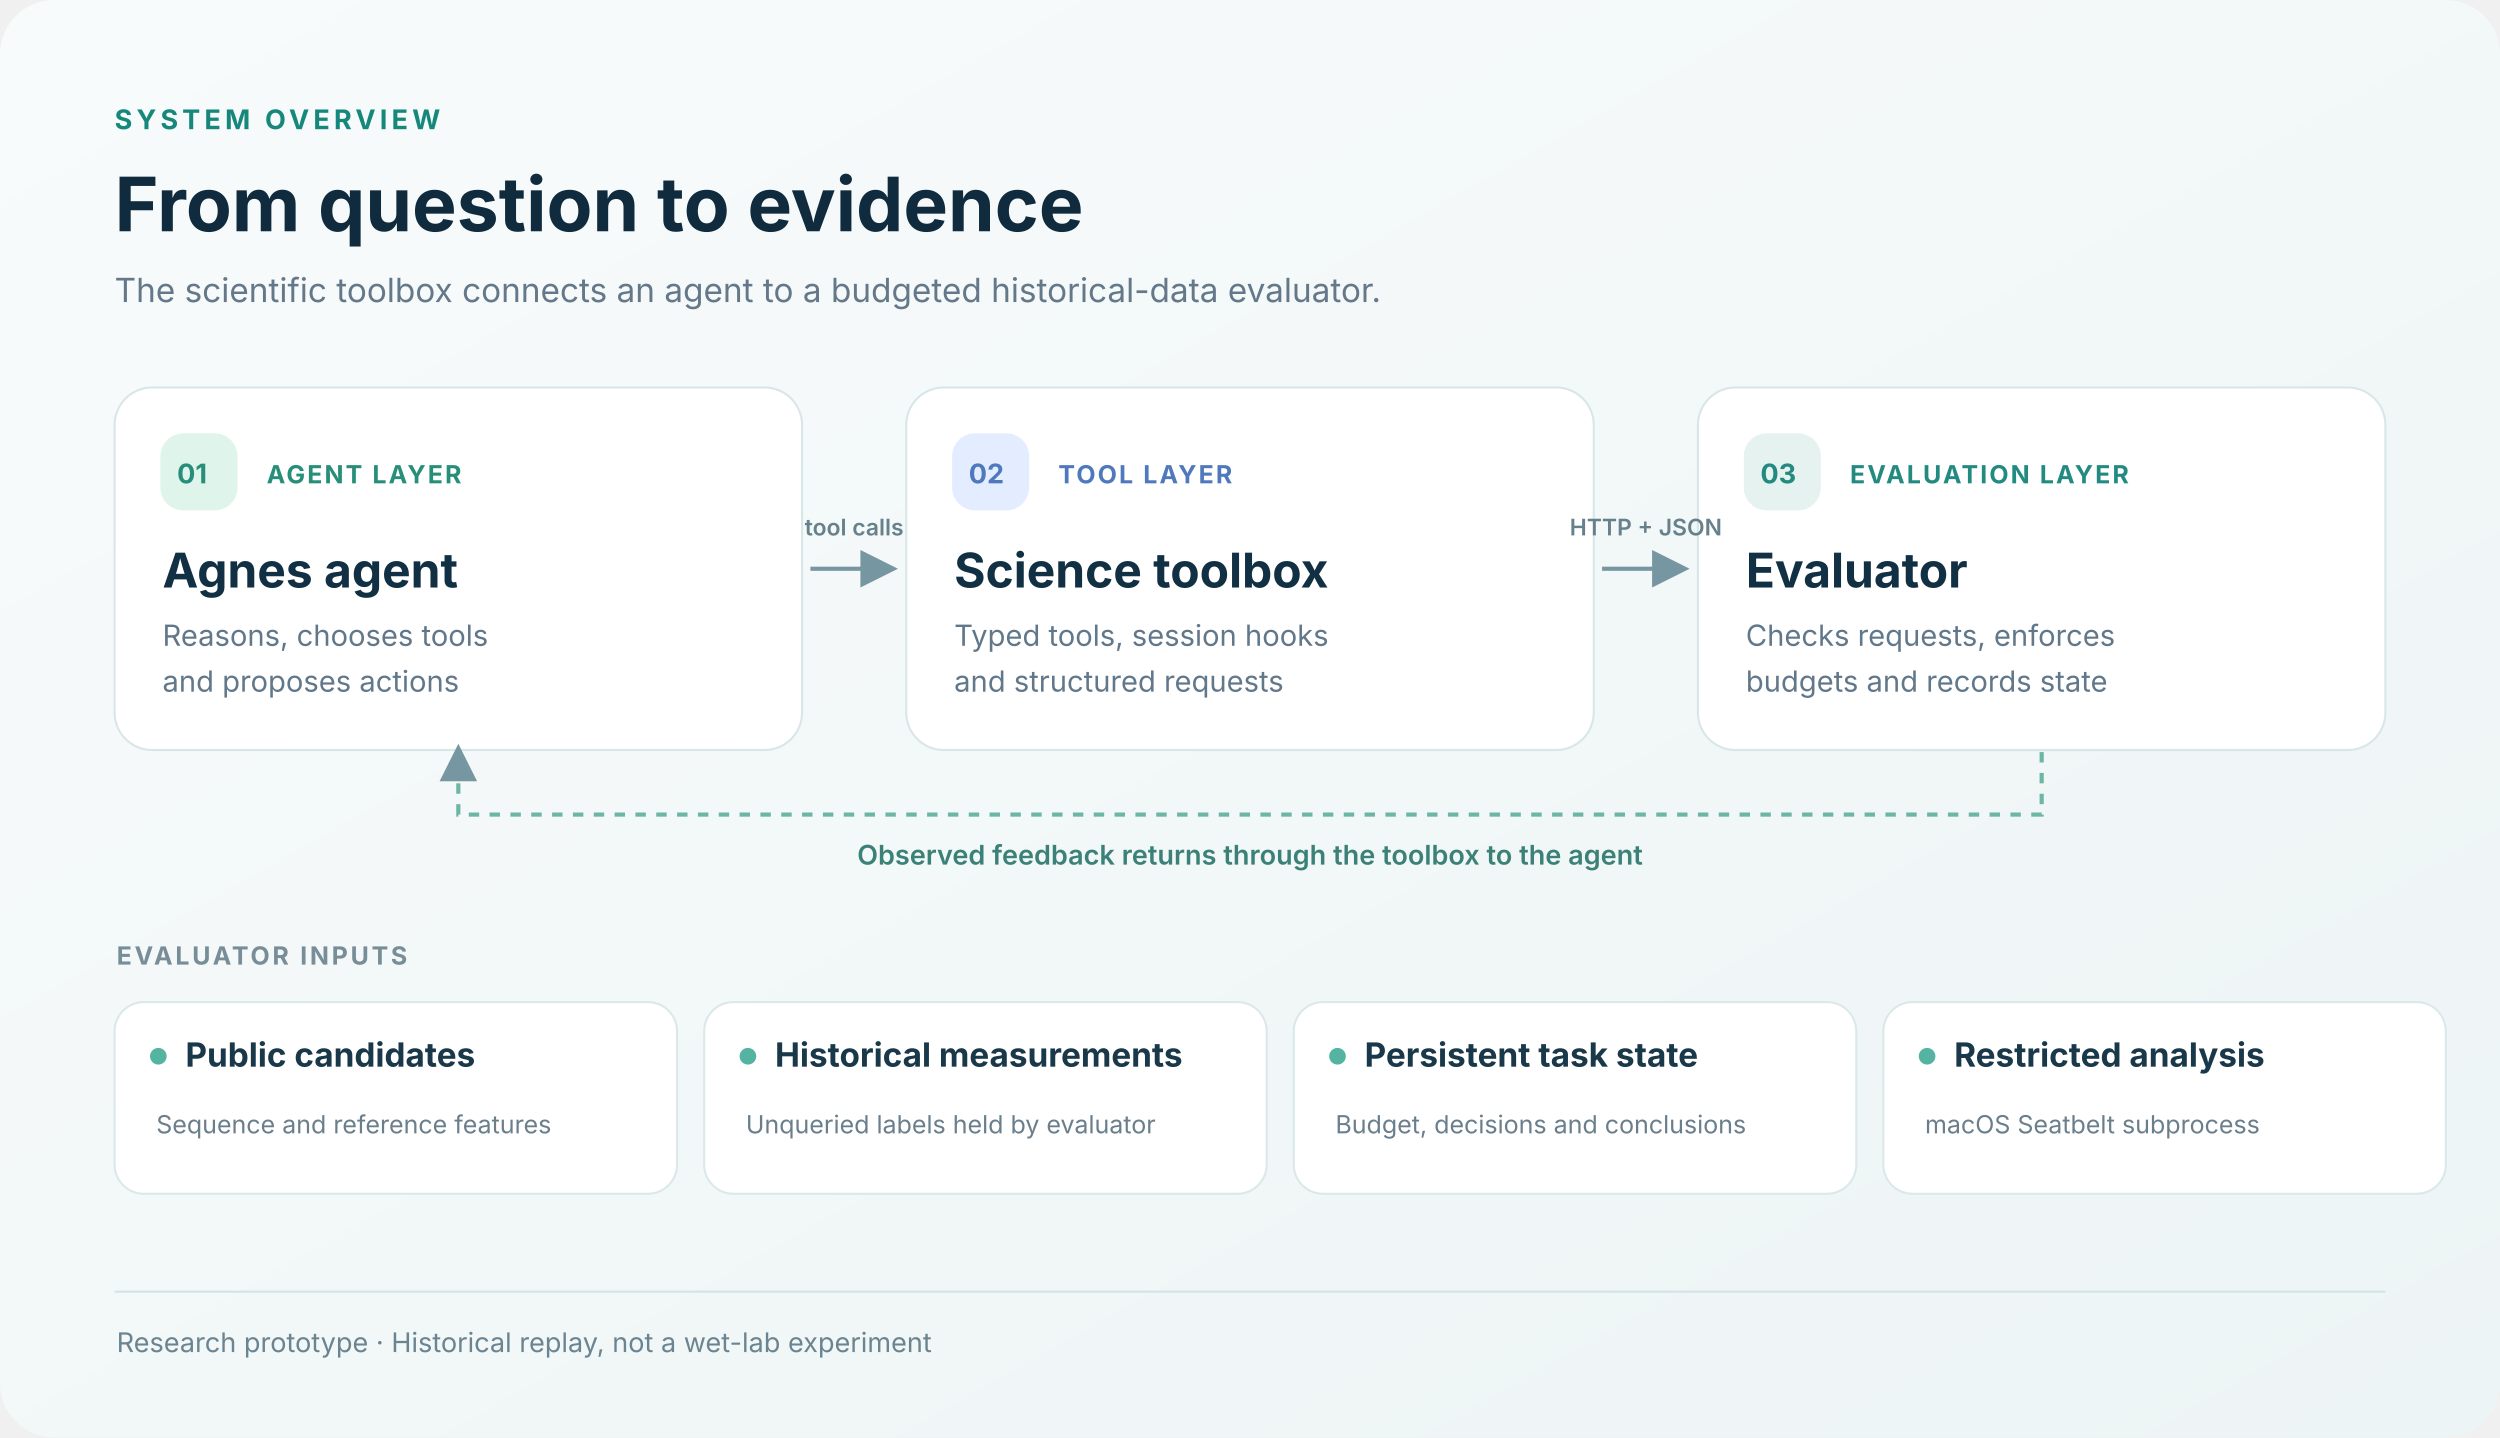
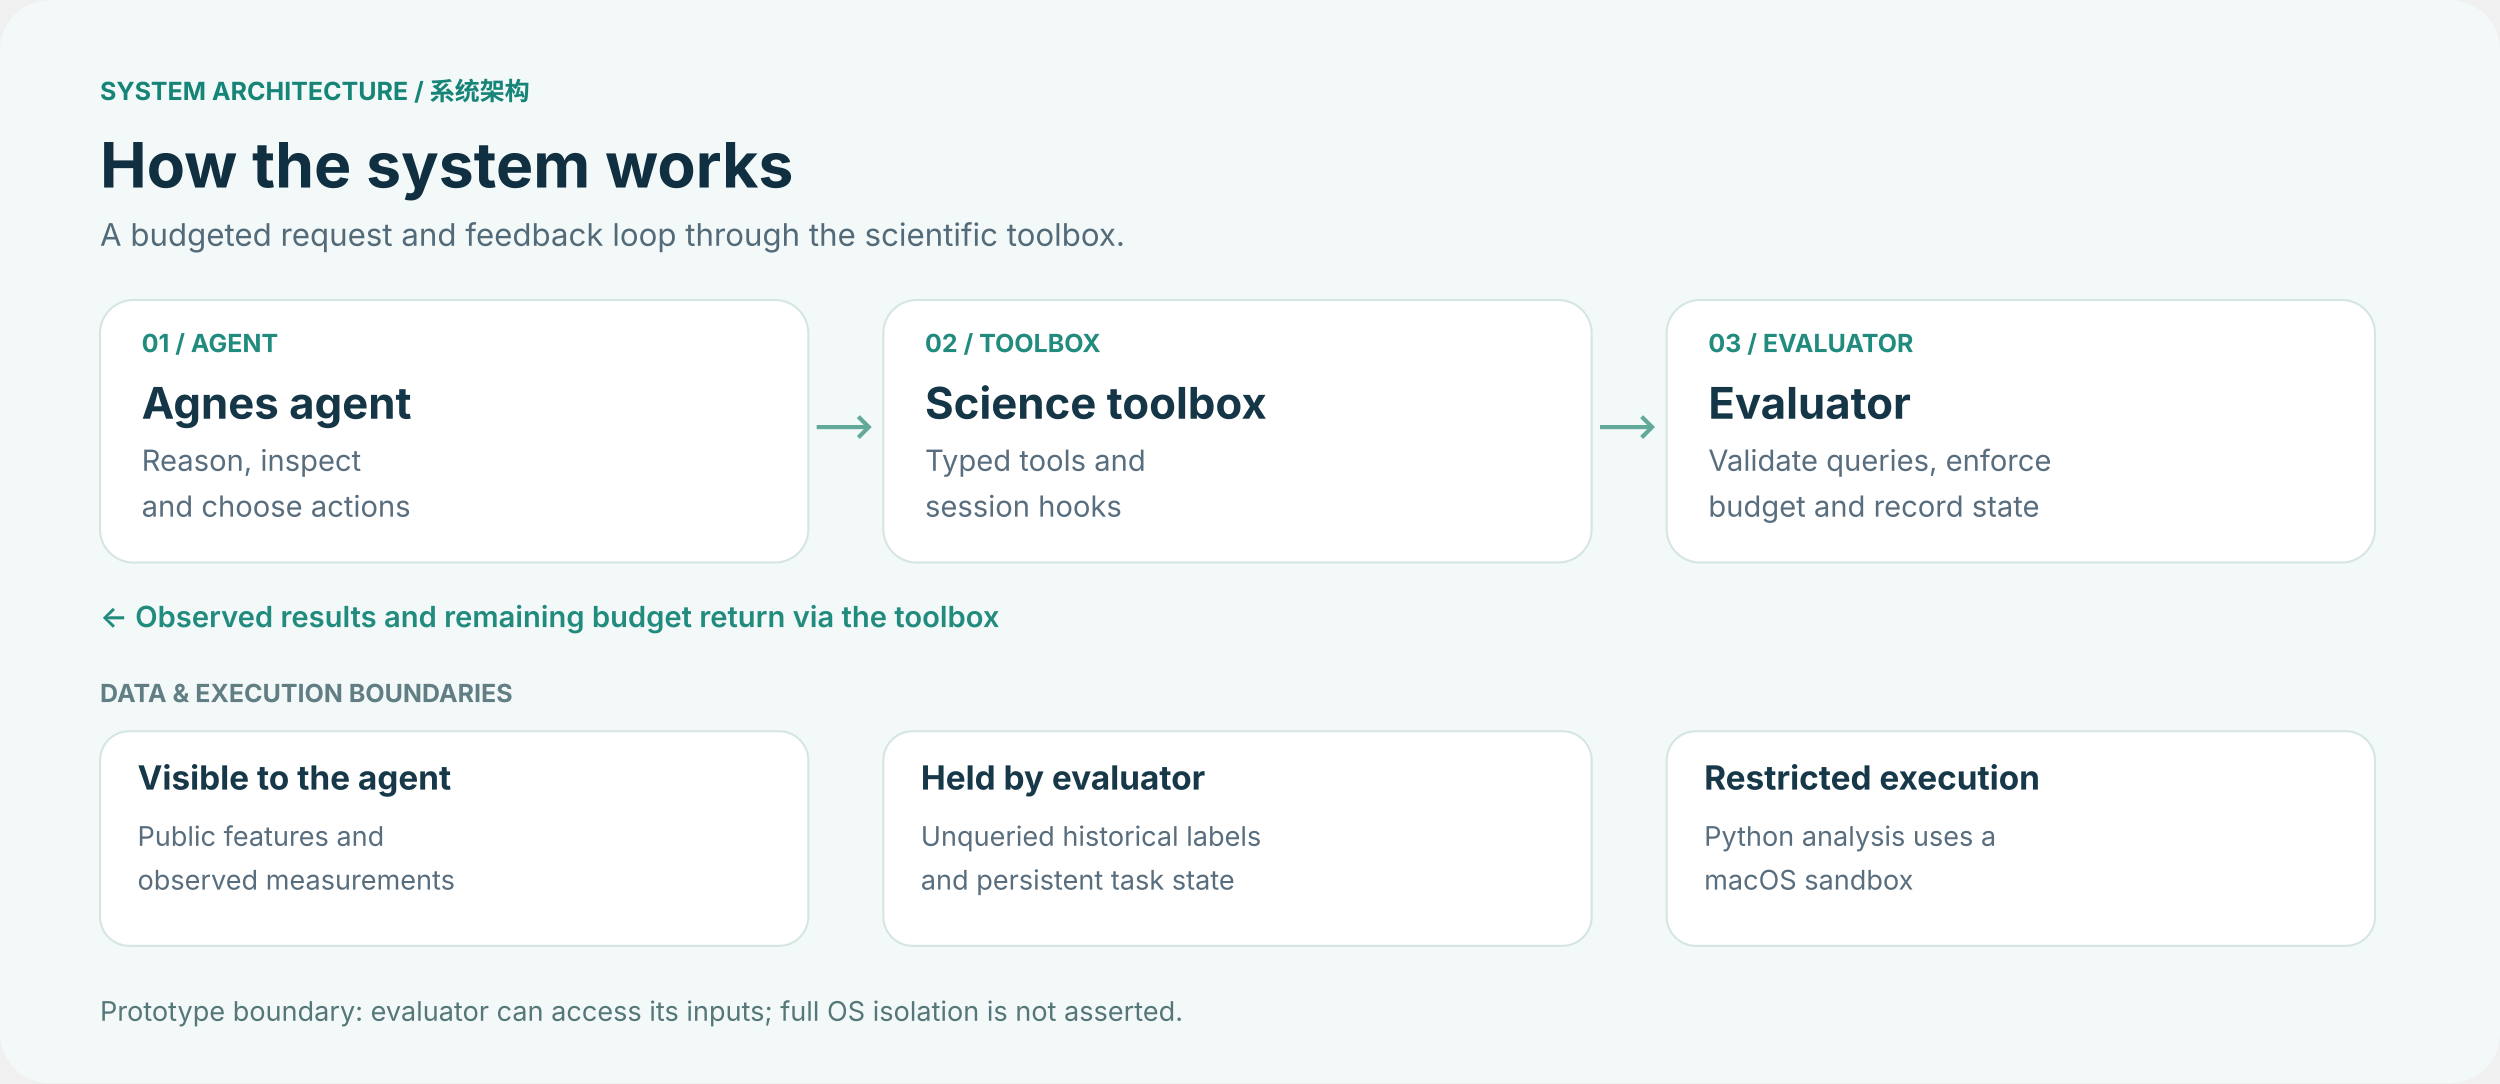
- <svg xmlns="http://www.w3.org/2000/svg" viewBox="0 0 1200 690" role="img" aria-label="Protein Rescue Lab architecture">
-   <defs>
-     <linearGradient id="bg" x1="0" y1="0" x2="1" y2="1">
-       <stop stop-color="#f8fbfb" />
-       <stop offset="1" stop-color="#edf4f5" />
-     </linearGradient>
-     <marker id="arrow" markerWidth="9" markerHeight="9" refX="7" refY="4.5" orient="auto">
-       <path d="M0 0L9 4.5L0 9Z" fill="#7697a1" />
-     </marker>
-   </defs>
-   <rect width="1200" height="690" rx="26" fill="url(#bg)" />
+ <svg xmlns="http://www.w3.org/2000/svg" viewBox="0 0 1200 520" role="img">
+   <rect width="1200" height="520" rx="24" fill="#f3f8f8" />
  <g font-family="-apple-system,BlinkMacSystemFont,Segoe UI,Microsoft YaHei,sans-serif">
-     <text x="55" y="62" font-size="13" fill="#16877b" font-weight="700" letter-spacing="2">SYSTEM OVERVIEW</text>
-     <text x="55" y="111" font-size="36" fill="#102b3d" font-weight="700">From question to evidence</text>
-     <text x="55" y="145" font-size="16" fill="#647889" font-weight="400">The scientific toolbox connects an agent to a budgeted historical-data evaluator.</text>
-     <rect x="55" y="186" width="330" height="174" rx="18" fill="#fff" stroke="#d9e6e8" />
-     <rect x="77" y="208" width="37" height="37" rx="11" fill="#dff4eb" />
-     <text x="85" y="232" font-size="13" fill="#268e79" font-weight="700">01</text>
-     <text x="128" y="232" font-size="12" fill="#268e79" font-weight="700" letter-spacing="1">AGENT LAYER</text>
-     <text x="78" y="282" font-size="23" fill="#123044" font-weight="700">Agnes agent</text>
-     <text x="78" y="310" font-size="14" fill="#61778a" font-weight="400">Reasons, chooses tools</text>
-     <text x="78" y="332" font-size="14" fill="#61778a" font-weight="400">and proposes actions</text>
-     <rect x="435" y="186" width="330" height="174" rx="18" fill="#fff" stroke="#d9e6e8" />
-     <rect x="457" y="208" width="37" height="37" rx="11" fill="#e4edff" />
-     <text x="465" y="232" font-size="13" fill="#5079bd" font-weight="700">02</text>
-     <text x="508" y="232" font-size="12" fill="#5079bd" font-weight="700" letter-spacing="1">TOOL LAYER</text>
-     <text x="458" y="282" font-size="23" fill="#123044" font-weight="700">Science toolbox</text>
-     <text x="458" y="310" font-size="14" fill="#61778a" font-weight="400">Typed tools, session hooks</text>
-     <text x="458" y="332" font-size="14" fill="#61778a" font-weight="400">and structured requests</text>
-     <rect x="815" y="186" width="330" height="174" rx="18" fill="#fff" stroke="#d9e6e8" />
-     <rect x="837" y="208" width="37" height="37" rx="11" fill="#e6f2ef" />
-     <text x="845" y="232" font-size="13" fill="#238a81" font-weight="700">03</text>
-     <text x="888" y="232" font-size="12" fill="#238a81" font-weight="700" letter-spacing="1">EVALUATION LAYER</text>
-     <text x="838" y="282" font-size="23" fill="#123044" font-weight="700">Evaluator</text>
-     <text x="838" y="310" font-size="14" fill="#61778a" font-weight="400">Checks requests, enforces</text>
-     <text x="838" y="332" font-size="14" fill="#61778a" font-weight="400">budgets and records state</text>
-     <path d="M389 273h38" stroke="#7697a1" stroke-width="2" marker-end="url(#arrow)" />
-     <text x="410" y="257" font-size="11" fill="#67818c" font-weight="600" text-anchor="middle">tool calls</text>
-     <path d="M769 273h38" stroke="#7697a1" stroke-width="2" marker-end="url(#arrow)" />
-     <text x="790" y="257" font-size="11" fill="#67818c" font-weight="600" text-anchor="middle">HTTP + JSON</text>
-     <path d="M980 361v30H220v-30" fill="none" stroke="#6db5a5" stroke-width="2" stroke-dasharray="5 5" marker-end="url(#arrow)" />
-     <text x="600" y="415" font-size="13" fill="#3b8178" font-weight="600" text-anchor="middle">Observed feedback returns through the toolbox to the agent</text>
-     <text x="56" y="463" font-size="12" fill="#778d98" font-weight="700" letter-spacing="1.3">EVALUATOR INPUTS</text>
-     <rect x="55" y="481" width="270" height="92" rx="14" fill="#fff" stroke="#dbe8e9" />
-     <circle cx="76" cy="507" r="4" fill="#55b3a1" />
-     <text x="89" y="512" font-size="16" fill="#193849" font-weight="700">Public candidates</text>
-     <text x="75" y="544" font-size="12" fill="#6a7e8c" font-weight="400">Sequence and reference features</text>
-     <rect x="338" y="481" width="270" height="92" rx="14" fill="#fff" stroke="#dbe8e9" />
-     <circle cx="359" cy="507" r="4" fill="#55b3a1" />
-     <text x="372" y="512" font-size="16" fill="#193849" font-weight="700">Historical measurements</text>
-     <text x="358" y="544" font-size="12" fill="#6a7e8c" font-weight="400">Unqueried labels held by evaluator</text>
-     <rect x="621" y="481" width="270" height="92" rx="14" fill="#fff" stroke="#dbe8e9" />
-     <circle cx="642" cy="507" r="4" fill="#55b3a1" />
-     <text x="655" y="512" font-size="16" fill="#193849" font-weight="700">Persistent task state</text>
-     <text x="641" y="544" font-size="12" fill="#6a7e8c" font-weight="400">Budget, decisions and conclusions</text>
-     <rect x="904" y="481" width="270" height="92" rx="14" fill="#fff" stroke="#dbe8e9" />
-     <circle cx="925" cy="507" r="4" fill="#55b3a1" />
-     <text x="938" y="512" font-size="16" fill="#193849" font-weight="700">Restricted analysis</text>
-     <text x="924" y="544" font-size="12" fill="#6a7e8c" font-weight="400">macOS Seatbelt subprocess</text>
-     <path d="M55 620H1145" stroke="#d4e3e5" />
-     <text x="56" y="649" font-size="13" fill="#6b8491" font-weight="400">Research prototype  ·  Historical replay, not a wet-lab experiment</text>
+     <text x="48" y="48" font-size="12" fill="#168477" font-weight="700">SYSTEM ARCHITECTURE / 系统架构</text>
+     <text x="48" y="90" font-size="30" fill="#102f40" font-weight="700">How the system works</text>
+     <text x="48" y="118" font-size="15" fill="#536b79" font-weight="400">A budgeted request and feedback loop through the scientific toolbox.</text>
+     <rect x="48" y="144" width="340" height="126" rx="16" fill="white" stroke="#d5e5e4" />
+     <text x="68" y="169" font-size="12" fill="#218b7e" font-weight="700">01 / AGENT</text>
+     <text x="68" y="201" font-size="21" fill="#143647" font-weight="700">Agnes agent</text>
+     <text x="68" y="226" font-size="14" fill="#586d7d" font-weight="400">Reason, inspect</text>
+     <text x="68" y="248" font-size="14" fill="#586d7d" font-weight="400">and choose actions</text>
+     <path d="M392 205h25" stroke="#62a99a" stroke-width="2" />
+     <path d="M412 200l5 5-5 5" fill="none" stroke="#62a99a" stroke-width="2" />
+     <rect x="424" y="144" width="340" height="126" rx="16" fill="white" stroke="#d5e5e4" />
+     <text x="444" y="169" font-size="12" fill="#218b7e" font-weight="700">02 / TOOLBOX</text>
+     <text x="444" y="201" font-size="21" fill="#143647" font-weight="700">Science toolbox</text>
+     <text x="444" y="226" font-size="14" fill="#586d7d" font-weight="400">Typed tools and</text>
+     <text x="444" y="248" font-size="14" fill="#586d7d" font-weight="400">session hooks</text>
+     <path d="M768 205h25" stroke="#62a99a" stroke-width="2" />
+     <path d="M788 200l5 5-5 5" fill="none" stroke="#62a99a" stroke-width="2" />
+     <rect x="800" y="144" width="340" height="126" rx="16" fill="white" stroke="#d5e5e4" />
+     <text x="820" y="169" font-size="12" fill="#218b7e" font-weight="700">03 / EVALUATOR</text>
+     <text x="820" y="201" font-size="21" fill="#143647" font-weight="700">Evaluator</text>
+     <text x="820" y="226" font-size="14" fill="#586d7d" font-weight="400">Validate queries, enforce</text>
+     <text x="820" y="248" font-size="14" fill="#586d7d" font-weight="400">budget and record state</text>
+     <text x="48" y="301" font-size="14" fill="#218b7e" font-weight="600">← Observed results and remaining budget return via the toolbox</text>
+     <text x="48" y="337" font-size="12" fill="#617e84" font-weight="700">DATA &amp; EXECUTION BOUNDARIES</text>
+     <rect x="48" y="351" width="340" height="103" rx="14" fill="#fff" stroke="#d5e5e4" />
+     <text x="66" y="379" font-size="16" fill="#163849" font-weight="700">Visible to the agent</text>
+     <text x="66" y="406" font-size="13" fill="#586d7d" font-weight="400">Public features and</text>
+     <text x="66" y="427" font-size="13" fill="#586d7d" font-weight="400">observed measurements</text>
+     <rect x="424" y="351" width="340" height="103" rx="14" fill="#fff" stroke="#d5e5e4" />
+     <text x="442" y="379" font-size="16" fill="#163849" font-weight="700">Held by evaluator</text>
+     <text x="442" y="406" font-size="13" fill="#586d7d" font-weight="400">Unqueried historical labels</text>
+     <text x="442" y="427" font-size="13" fill="#586d7d" font-weight="400">and persistent task state</text>
+     <rect x="800" y="351" width="340" height="103" rx="14" fill="#fff" stroke="#d5e5e4" />
+     <text x="818" y="379" font-size="16" fill="#163849" font-weight="700">Restricted execution</text>
+     <text x="818" y="406" font-size="13" fill="#586d7d" font-weight="400">Python analysis uses a</text>
+     <text x="818" y="427" font-size="13" fill="#586d7d" font-weight="400">macOS sandbox</text>
+     <text x="48" y="490" font-size="13" fill="#557779" font-weight="400">Prototype boundary: evaluator can access its inputs; full OS isolation is not asserted.</text>
  </g>
</svg>
